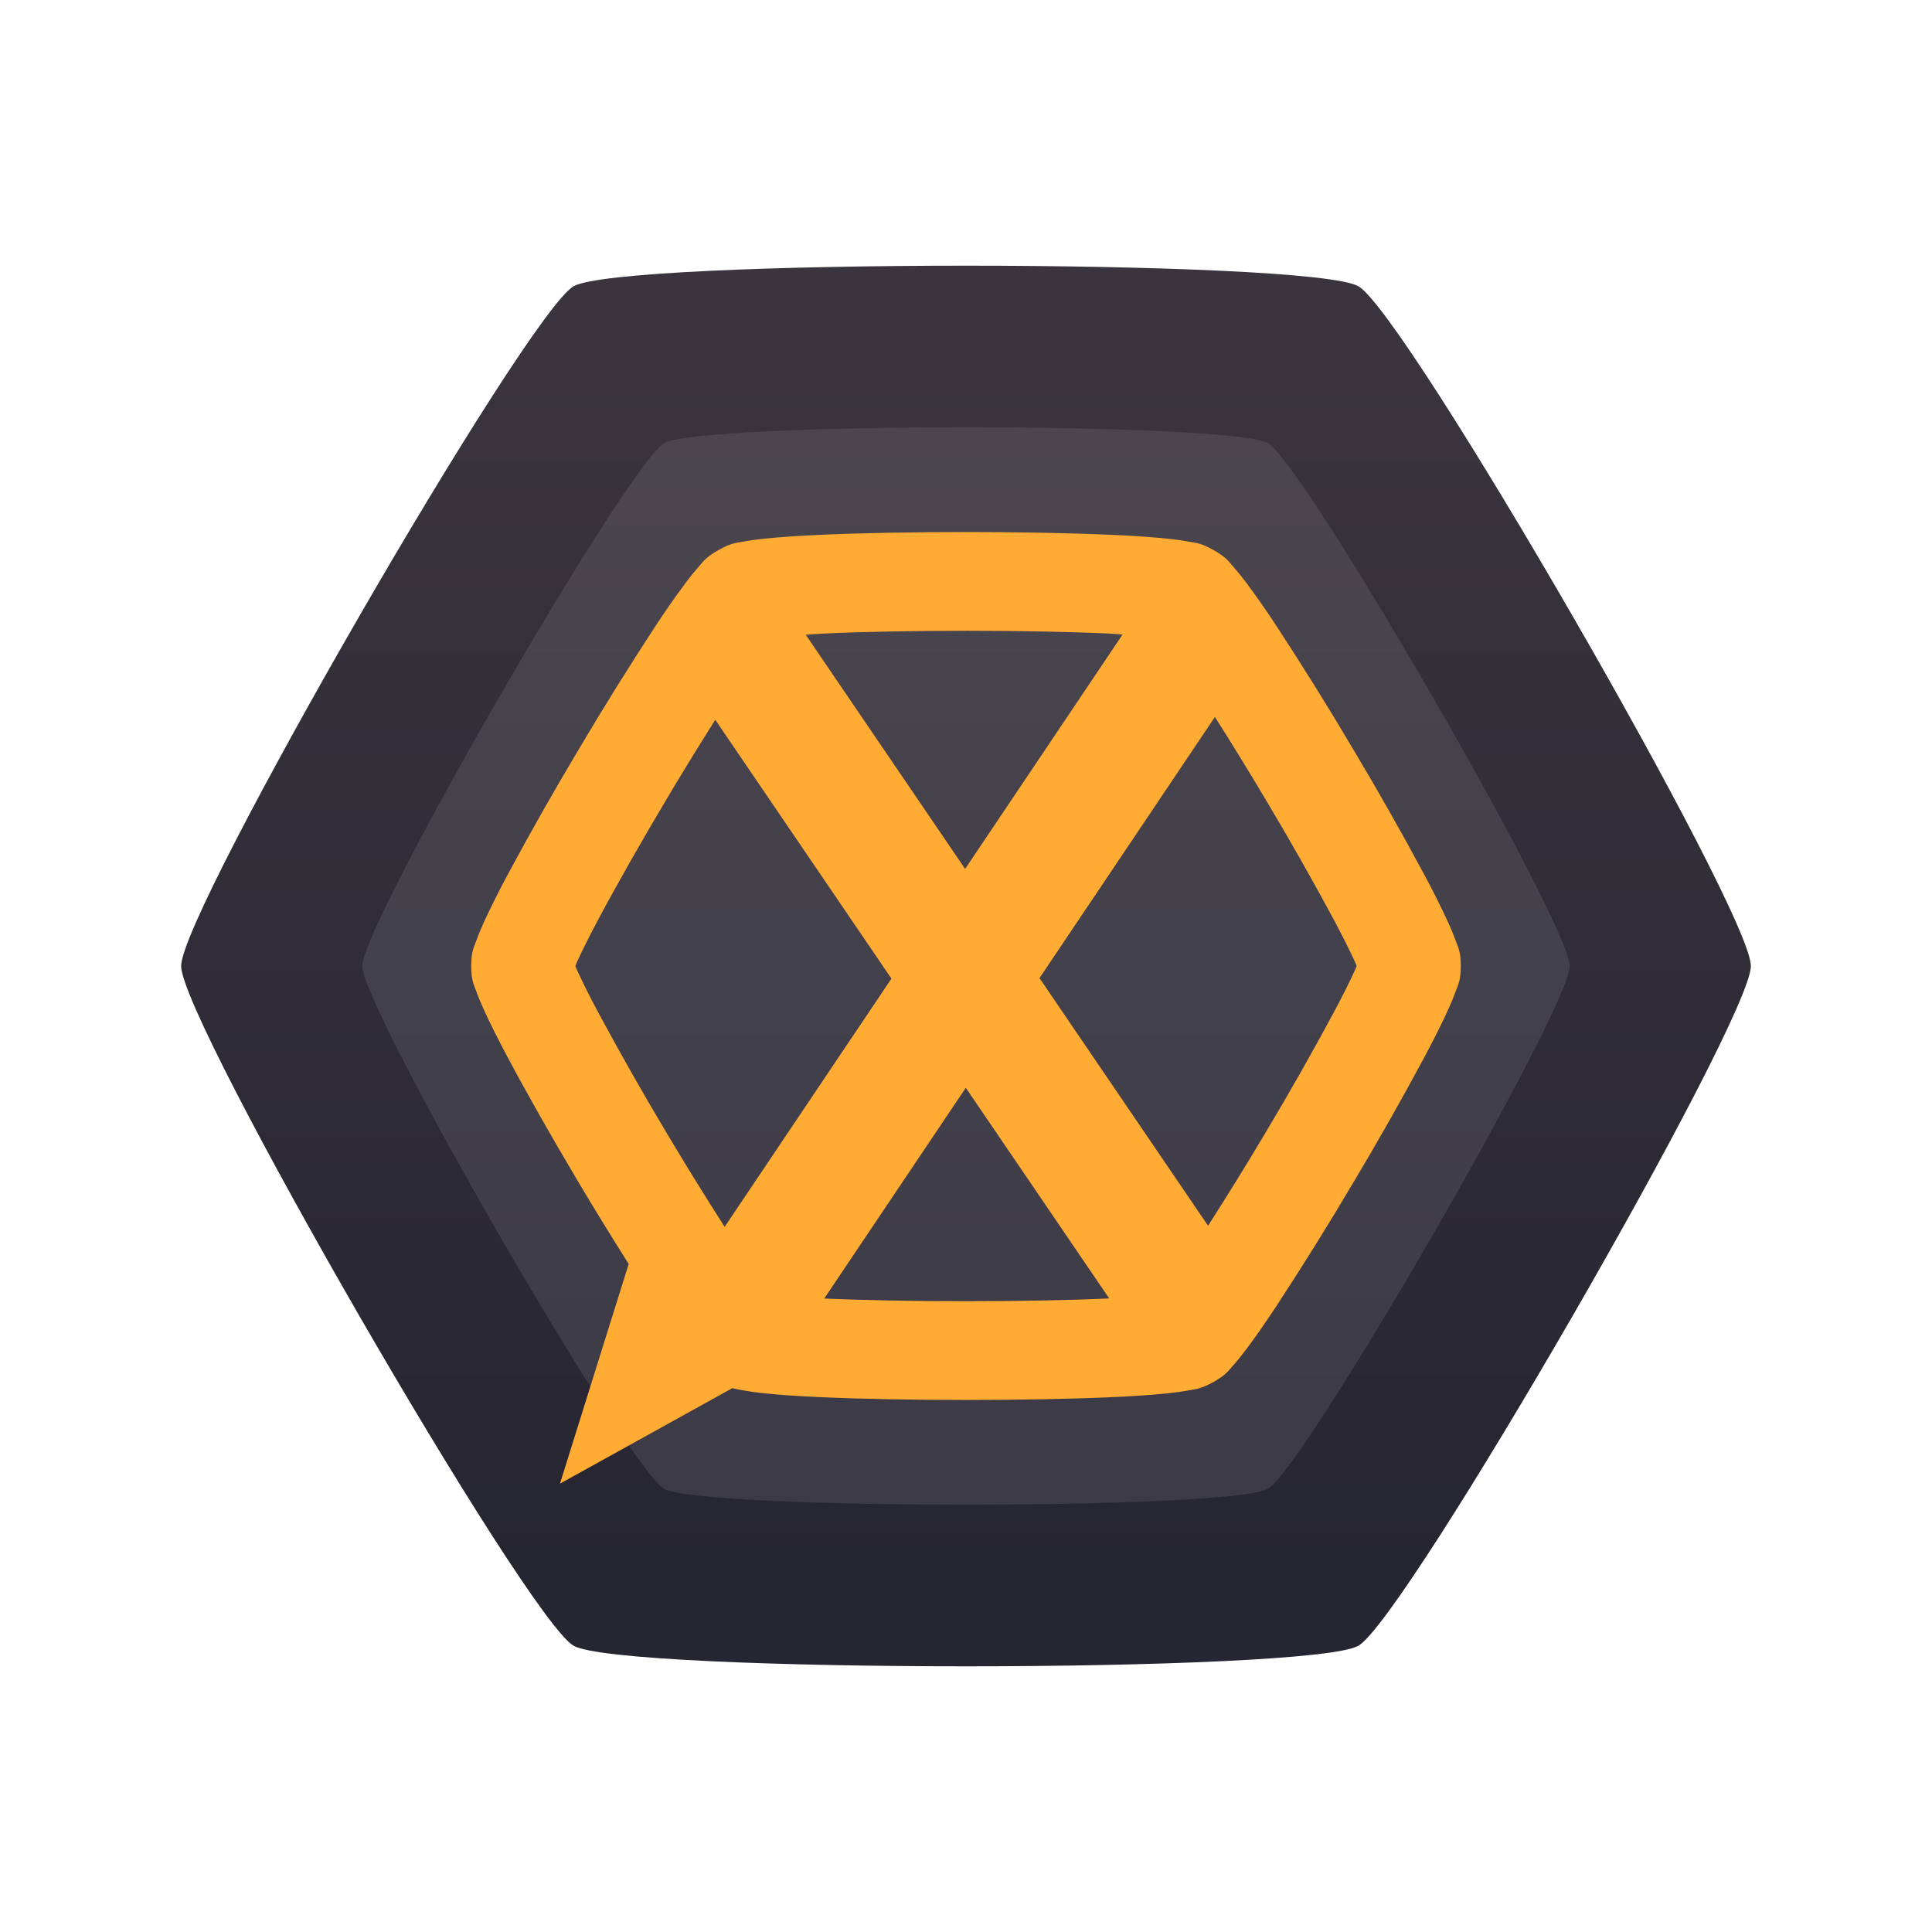
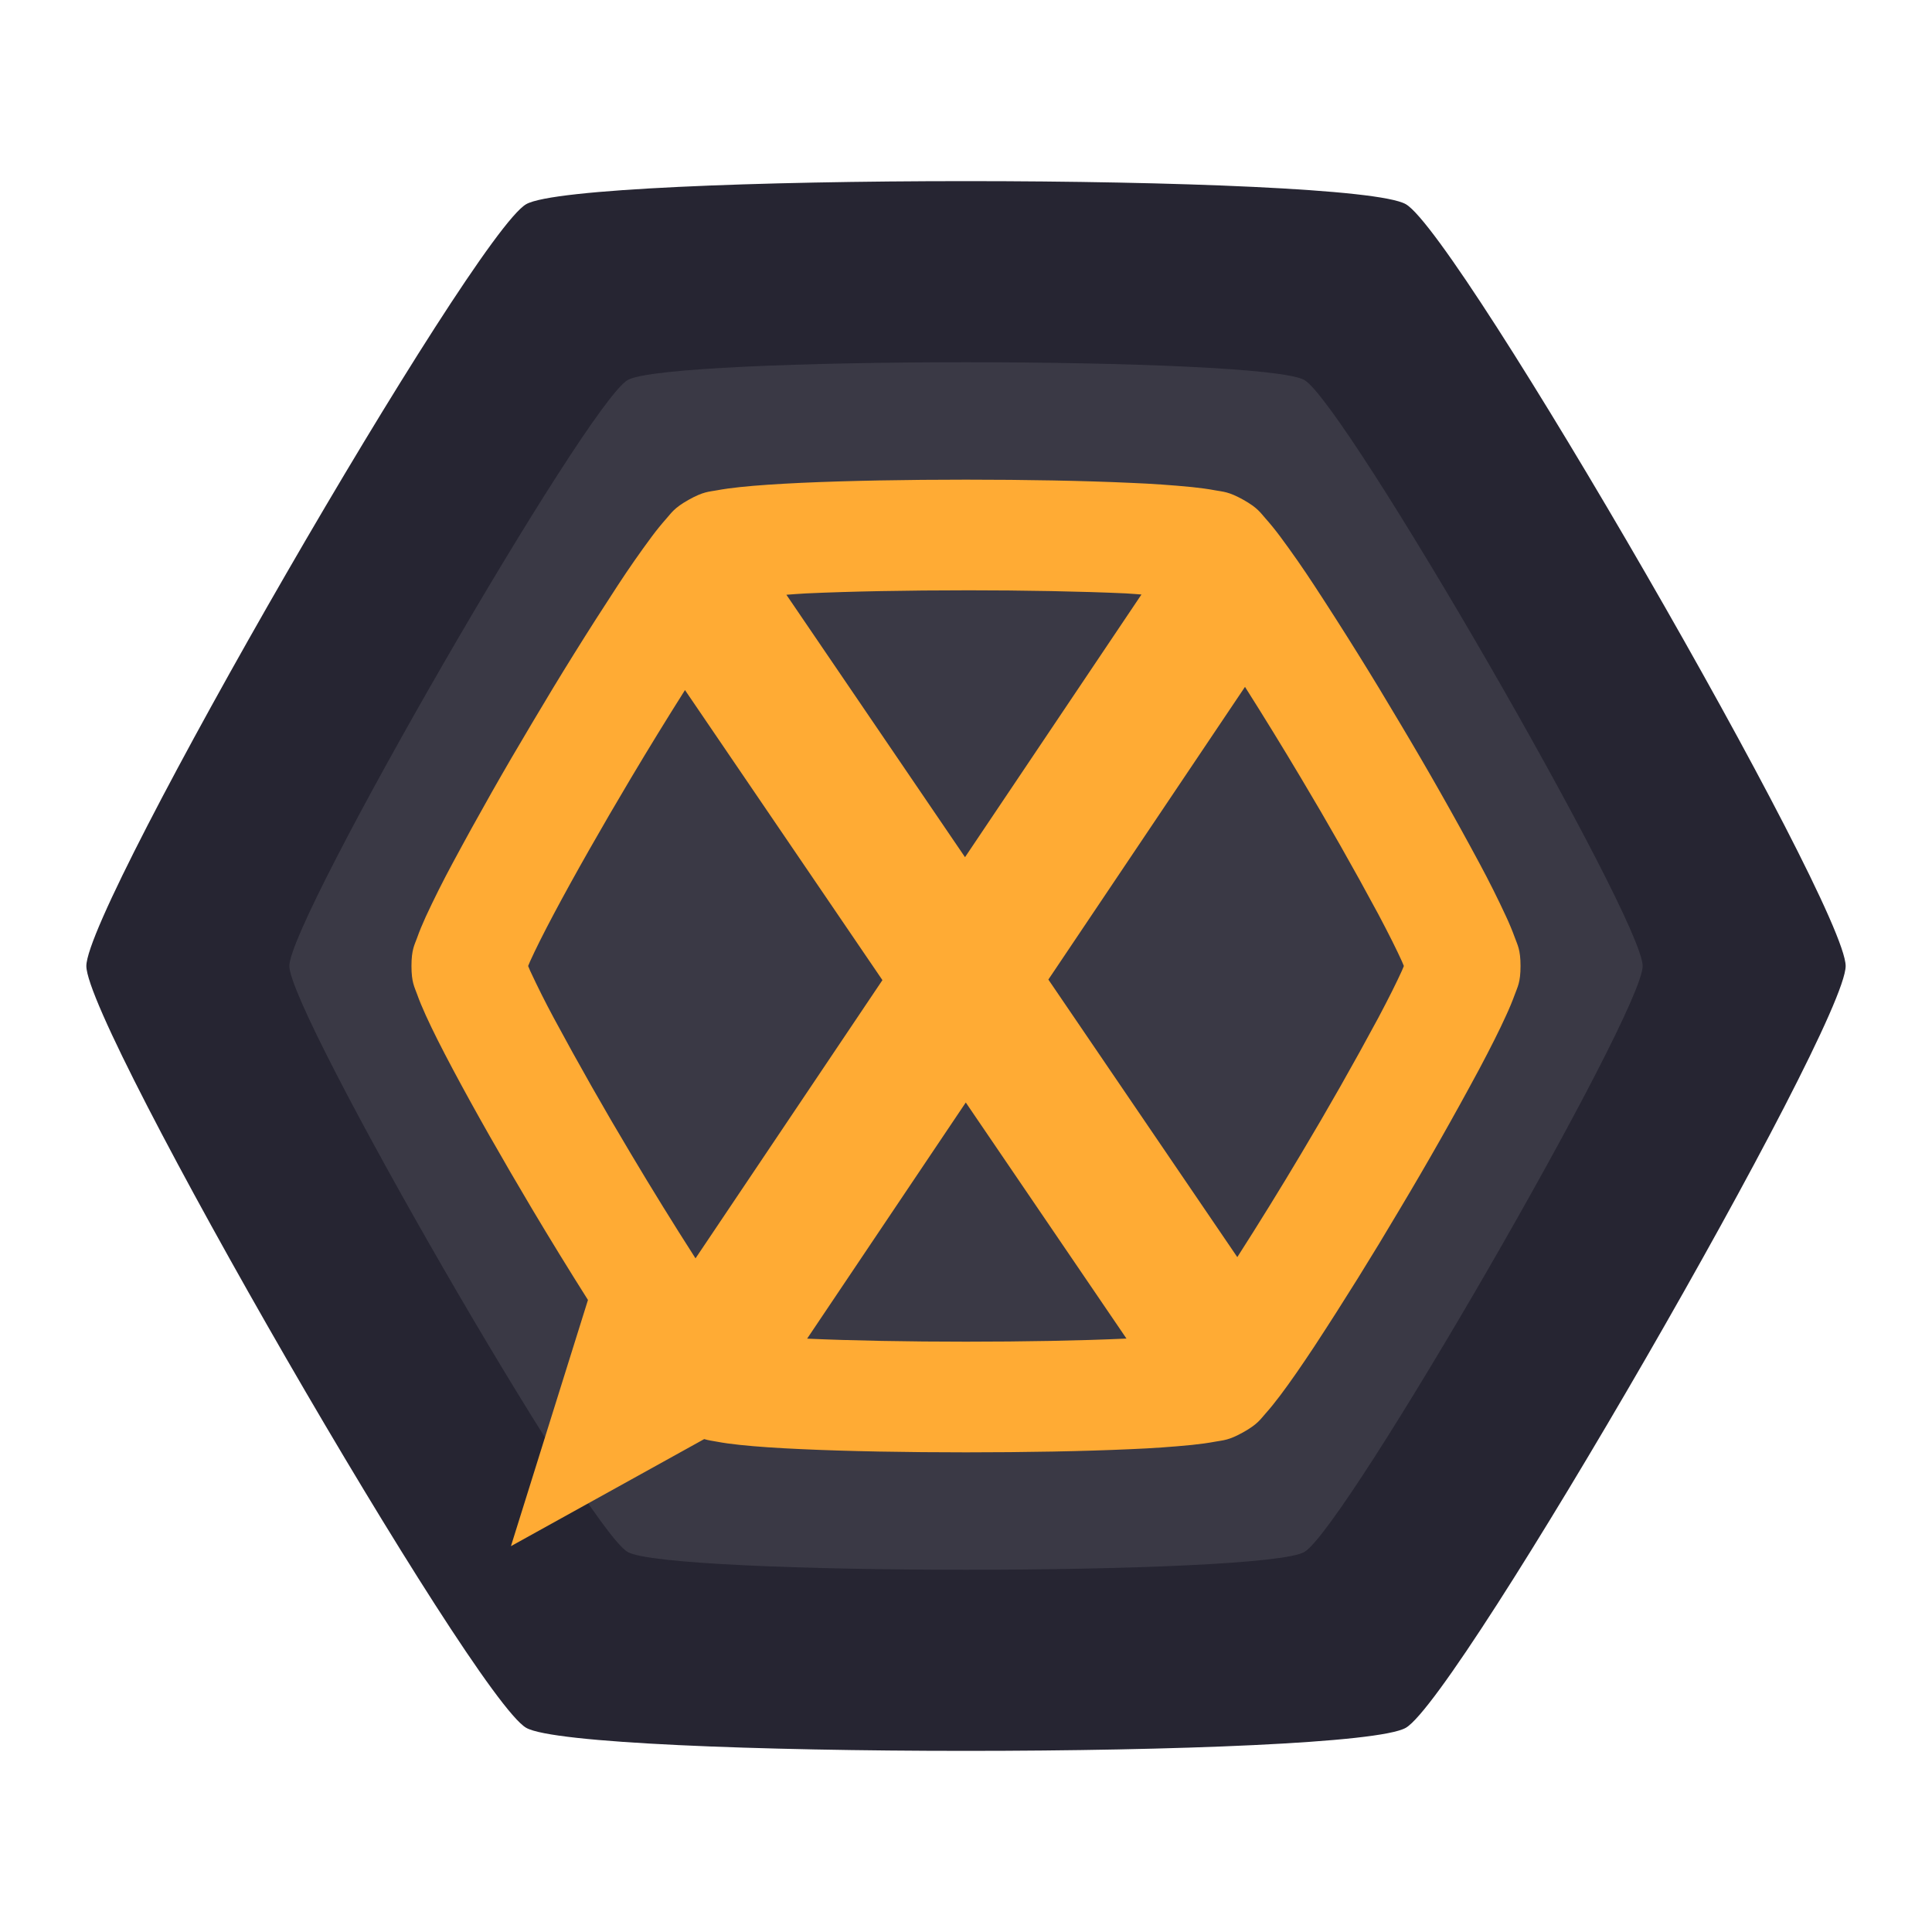
- <svg xmlns="http://www.w3.org/2000/svg" xmlns:xlink="http://www.w3.org/1999/xlink" height="64" viewBox="0 0 64 64" width="64" version="1.1" id="svg63">
-   <defs id="defs35">
-     <linearGradient id="c">
-       <stop offset="0" stop-color="#262532" id="stop14" />
-       <stop offset="1" stop-color="#39343d" id="stop16" />
-     </linearGradient>
-     <linearGradient gradientTransform="matrix(0.66667,0,0,0.66667,-26.667,-26.667)" xlink:href="#c" id="f" gradientUnits="userSpaceOnUse" x1="165.575" y1="196.64" x2="165.575" y2="124" />
-   </defs>
-   <g id="g881" transform="matrix(0.8297696,0,0,0.8297696,5.447373,5.447373)">
-     <path id="path39" transform="translate(-48,-48)" overflow="visible" display="block" d="m 111.334,80 c 0,2.193 -13.768,26.039 -15.667,27.136 -1.9,1.096 -29.434,1.096 -31.334,0 C 62.433,106.039 48.666,82.193 48.666,80 c 0,-2.193 13.768,-26.039 15.667,-27.136 1.9,-1.096 29.434,-1.096 31.334,0 1.9,1.097 15.667,24.943 15.667,27.136 z" style="color:#000000;display:block;overflow:visible;isolation:auto;mix-blend-mode:normal;fill:url(#f);stroke-width:5.83;marker:none;paint-order:fill markers stroke" />
-     <path id="path43" overflow="visible" display="block" d="m 56.103,32 c 0,1.687 -10.59,20.03 -12.051,20.873 -1.462,0.844 -22.643,0.844 -24.104,0 C 18.489,52.031 7.897,33.687 7.897,32 c 0,-1.687 10.591,-20.03 12.052,-20.873 1.462,-0.844 22.643,-0.844 24.104,0 C 45.512,11.969 56.103,30.313 56.103,32 Z" style="color:#000000;display:block;overflow:visible;isolation:auto;mix-blend-mode:normal;fill:#f6f5f4;fill-opacity:0.099;stroke-width:4.484;marker:none;paint-order:fill markers stroke" />
-     <path id="path49" transform="translate(-48,-48)" overflow="visible" display="block" font-weight="400" d="m 80,62.676 c -2.106,0 -4.209,0.037 -5.887,0.114 -0.839,0.04 -1.567,0.087 -2.17,0.151 -0.3,0.032 -0.567,0.068 -0.83,0.117 -0.263,0.05 -0.461,0.037 -0.988,0.333 -0.527,0.295 -0.617,0.47 -0.793,0.666 a 9.63,9.63 0 0 0 -0.52,0.64 35.49,35.49 0 0 0 -1.218,1.748 125.827,125.827 0 0 0 -3.046,4.893 125.242,125.242 0 0 0 -2.84,5.007 35.23,35.23 0 0 0 -0.952,1.9 c -0.121,0.269 -0.224,0.51 -0.31,0.756 -0.088,0.246 -0.199,0.408 -0.199,0.999 0,0.59 0.111,0.753 0.198,0.999 0.087,0.246 0.19,0.487 0.311,0.756 0.244,0.538 0.567,1.175 0.952,1.9 0.77,1.45 1.787,3.236 2.84,5.007 a 144.12,144.12 0 0 0 1.986,3.234 l -2.744,8.77 6.884,-3.814 c 0.168,0.05 0.296,0.062 0.44,0.09 0.262,0.05 0.53,0.085 0.83,0.117 0.602,0.064 1.33,0.112 2.17,0.15 1.677,0.078 3.78,0.115 5.886,0.115 2.106,0 4.208,-0.037 5.885,-0.114 a 37.683,37.683 0 0 0 2.171,-0.151 c 0.3,-0.032 0.568,-0.068 0.83,-0.117 0.264,-0.05 0.462,-0.037 0.989,-0.333 0.527,-0.295 0.617,-0.47 0.793,-0.666 0.176,-0.196 0.34,-0.403 0.52,-0.64 0.357,-0.473 0.764,-1.062 1.218,-1.748 a 125.836,125.836 0 0 0 3.046,-4.893 125.249,125.249 0 0 0 2.84,-5.007 c 0.385,-0.725 0.707,-1.362 0.95,-1.9 a 9.47,9.47 0 0 0 0.313,-0.756 c 0.087,-0.246 0.198,-0.408 0.198,-0.999 0,-0.59 -0.111,-0.753 -0.198,-0.999 a 9.468,9.468 0 0 0 -0.313,-0.756 35.11,35.11 0 0 0 -0.95,-1.9 125.25,125.25 0 0 0 -2.84,-5.007 125.852,125.852 0 0 0 -3.046,-4.893 35.498,35.498 0 0 0 -1.218,-1.748 9.632,9.632 0 0 0 -0.52,-0.64 c -0.176,-0.196 -0.266,-0.371 -0.793,-0.666 -0.527,-0.296 -0.725,-0.283 -0.988,-0.333 -0.263,-0.05 -0.53,-0.085 -0.831,-0.117 a 37.678,37.678 0 0 0 -2.17,-0.15 C 84.208,62.713 82.106,62.676 80,62.676 Z m 0,3.941 c 2.056,0 4.116,0.038 5.694,0.11 0.228,0.011 0.35,0.028 0.556,0.04 l -6.285,9.357 -6.363,-9.348 c 0.253,-0.016 0.415,-0.035 0.704,-0.048 1.578,-0.073 3.638,-0.11 5.694,-0.11 z m 9.938,3.44 a 137.343,137.343 0 0 1 1.998,3.252 122.496,122.496 0 0 1 2.749,4.842 c 0.362,0.682 0.656,1.27 0.842,1.681 0.035,0.077 0.044,0.105 0.07,0.168 -0.026,0.063 -0.035,0.09 -0.07,0.168 -0.186,0.411 -0.48,1 -0.842,1.681 a 122.497,122.497 0 0 1 -2.749,4.842 132.267,132.267 0 0 1 -2.272,3.679 l -6.73,-9.887 z m -19.948,0.114 7.033,10.332 -6.658,9.911 A 131.739,131.739 0 0 1 68.064,86.691 122.497,122.497 0 0 1 65.315,81.849 32.365,32.365 0 0 1 64.473,80.168 C 64.438,80.091 64.429,80.063 64.403,80 c 0.026,-0.063 0.035,-0.09 0.07,-0.168 0.186,-0.411 0.48,-1 0.842,-1.681 0.724,-1.363 1.72,-3.114 2.749,-4.842 a 138.923,138.923 0 0 1 1.926,-3.138 z m 10.002,14.691 5.724,8.409 -0.022,0.001 c -1.578,0.073 -3.638,0.11 -5.694,0.11 -2.042,0 -4.085,-0.037 -5.659,-0.108 z" style="color:#000000;font-weight:400;line-height:normal;font-family:sans-serif;font-variant-ligatures:normal;font-variant-position:normal;font-variant-caps:normal;font-variant-numeric:normal;font-variant-alternates:normal;font-feature-settings:normal;text-indent:0;text-align:start;text-decoration:none;text-decoration-line:none;text-decoration-style:solid;text-decoration-color:#000000;text-transform:none;text-orientation:mixed;white-space:normal;shape-padding:0;display:block;overflow:visible;isolation:auto;mix-blend-mode:normal;fill:#ffab34;fill-opacity:1;stroke-width:0.667;stroke-opacity:0.28;marker:none;paint-order:fill markers stroke" />
+ <svg xmlns="http://www.w3.org/2000/svg" height="64" viewBox="0 0 64 64" width="64" version="1.1" id="svg63">
+   <defs id="defs35" />
+   <g id="g881" transform="matrix(0.9299664,0,0,0.9299664,2.241076,2.241076)" style="stroke-width:0.892">
+     <path id="path39" transform="translate(-48,-48)" overflow="visible" display="block" d="m 111.334,80 c 0,2.193 -13.768,26.039 -15.667,27.136 -1.9,1.096 -29.434,1.096 -31.334,0 C 62.433,106.039 48.666,82.193 48.666,80 c 0,-2.193 13.768,-26.039 15.667,-27.136 1.9,-1.096 29.434,-1.096 31.334,0 1.9,1.097 15.667,24.943 15.667,27.136 z" style="color:#000000;display:block;overflow:visible;isolation:auto;mix-blend-mode:normal;fill:#262532;fill-opacity:1;stroke-width:5.202;marker:none;paint-order:fill markers stroke" />
+     <path id="path43" overflow="visible" display="block" d="m 56.103,32 c 0,1.687 -10.59,20.03 -12.051,20.873 -1.462,0.844 -22.643,0.844 -24.104,0 C 18.489,52.031 7.897,33.687 7.897,32 c 0,-1.687 10.591,-20.03 12.052,-20.873 1.462,-0.844 22.643,-0.844 24.104,0 C 45.512,11.969 56.103,30.313 56.103,32 Z" style="color:#000000;display:block;overflow:visible;isolation:auto;mix-blend-mode:normal;fill:#f6f5f4;fill-opacity:0.099;stroke-width:4.001;marker:none;paint-order:fill markers stroke" />
+     <path id="path49" transform="translate(-48,-48)" overflow="visible" display="block" font-weight="400" d="m 80,62.676 c -2.106,0 -4.209,0.037 -5.887,0.114 -0.839,0.04 -1.567,0.087 -2.17,0.151 -0.3,0.032 -0.567,0.068 -0.83,0.117 -0.263,0.05 -0.461,0.037 -0.988,0.333 -0.527,0.295 -0.617,0.47 -0.793,0.666 a 9.63,9.63 0 0 0 -0.52,0.64 35.49,35.49 0 0 0 -1.218,1.748 125.827,125.827 0 0 0 -3.046,4.893 125.242,125.242 0 0 0 -2.84,5.007 35.23,35.23 0 0 0 -0.952,1.9 c -0.121,0.269 -0.224,0.51 -0.31,0.756 -0.088,0.246 -0.199,0.408 -0.199,0.999 0,0.59 0.111,0.753 0.198,0.999 0.087,0.246 0.19,0.487 0.311,0.756 0.244,0.538 0.567,1.175 0.952,1.9 0.77,1.45 1.787,3.236 2.84,5.007 a 144.12,144.12 0 0 0 1.986,3.234 l -2.744,8.77 6.884,-3.814 c 0.168,0.05 0.296,0.062 0.44,0.09 0.262,0.05 0.53,0.085 0.83,0.117 0.602,0.064 1.33,0.112 2.17,0.15 1.677,0.078 3.78,0.115 5.886,0.115 2.106,0 4.208,-0.037 5.885,-0.114 a 37.683,37.683 0 0 0 2.171,-0.151 c 0.3,-0.032 0.568,-0.068 0.83,-0.117 0.264,-0.05 0.462,-0.037 0.989,-0.333 0.527,-0.295 0.617,-0.47 0.793,-0.666 0.176,-0.196 0.34,-0.403 0.52,-0.64 0.357,-0.473 0.764,-1.062 1.218,-1.748 a 125.836,125.836 0 0 0 3.046,-4.893 125.249,125.249 0 0 0 2.84,-5.007 c 0.385,-0.725 0.707,-1.362 0.95,-1.9 a 9.47,9.47 0 0 0 0.313,-0.756 c 0.087,-0.246 0.198,-0.408 0.198,-0.999 0,-0.59 -0.111,-0.753 -0.198,-0.999 a 9.468,9.468 0 0 0 -0.313,-0.756 35.11,35.11 0 0 0 -0.95,-1.9 125.25,125.25 0 0 0 -2.84,-5.007 125.852,125.852 0 0 0 -3.046,-4.893 35.498,35.498 0 0 0 -1.218,-1.748 9.632,9.632 0 0 0 -0.52,-0.64 c -0.176,-0.196 -0.266,-0.371 -0.793,-0.666 -0.527,-0.296 -0.725,-0.283 -0.988,-0.333 -0.263,-0.05 -0.53,-0.085 -0.831,-0.117 a 37.678,37.678 0 0 0 -2.17,-0.15 C 84.208,62.713 82.106,62.676 80,62.676 Z m 0,3.941 c 2.056,0 4.116,0.038 5.694,0.11 0.228,0.011 0.35,0.028 0.556,0.04 l -6.285,9.357 -6.363,-9.348 c 0.253,-0.016 0.415,-0.035 0.704,-0.048 1.578,-0.073 3.638,-0.11 5.694,-0.11 z m 9.938,3.44 a 137.343,137.343 0 0 1 1.998,3.252 122.496,122.496 0 0 1 2.749,4.842 c 0.362,0.682 0.656,1.27 0.842,1.681 0.035,0.077 0.044,0.105 0.07,0.168 -0.026,0.063 -0.035,0.09 -0.07,0.168 -0.186,0.411 -0.48,1 -0.842,1.681 a 122.497,122.497 0 0 1 -2.749,4.842 132.267,132.267 0 0 1 -2.272,3.679 l -6.73,-9.887 z m -19.948,0.114 7.033,10.332 -6.658,9.911 A 131.739,131.739 0 0 1 68.064,86.691 122.497,122.497 0 0 1 65.315,81.849 32.365,32.365 0 0 1 64.473,80.168 C 64.438,80.091 64.429,80.063 64.403,80 c 0.026,-0.063 0.035,-0.09 0.07,-0.168 0.186,-0.411 0.48,-1 0.842,-1.681 0.724,-1.363 1.72,-3.114 2.749,-4.842 a 138.923,138.923 0 0 1 1.926,-3.138 z m 10.002,14.691 5.724,8.409 -0.022,0.001 c -1.578,0.073 -3.638,0.11 -5.694,0.11 -2.042,0 -4.085,-0.037 -5.659,-0.108 z" style="color:#000000;font-weight:400;line-height:normal;font-family:sans-serif;font-variant-ligatures:normal;font-variant-position:normal;font-variant-caps:normal;font-variant-numeric:normal;font-variant-alternates:normal;font-feature-settings:normal;text-indent:0;text-align:start;text-decoration:none;text-decoration-line:none;text-decoration-style:solid;text-decoration-color:#000000;text-transform:none;text-orientation:mixed;white-space:normal;shape-padding:0;display:block;overflow:visible;isolation:auto;mix-blend-mode:normal;fill:#ffab34;fill-opacity:1;stroke-width:0.595;stroke-opacity:0.28;marker:none;paint-order:fill markers stroke" />
  </g>
</svg>
